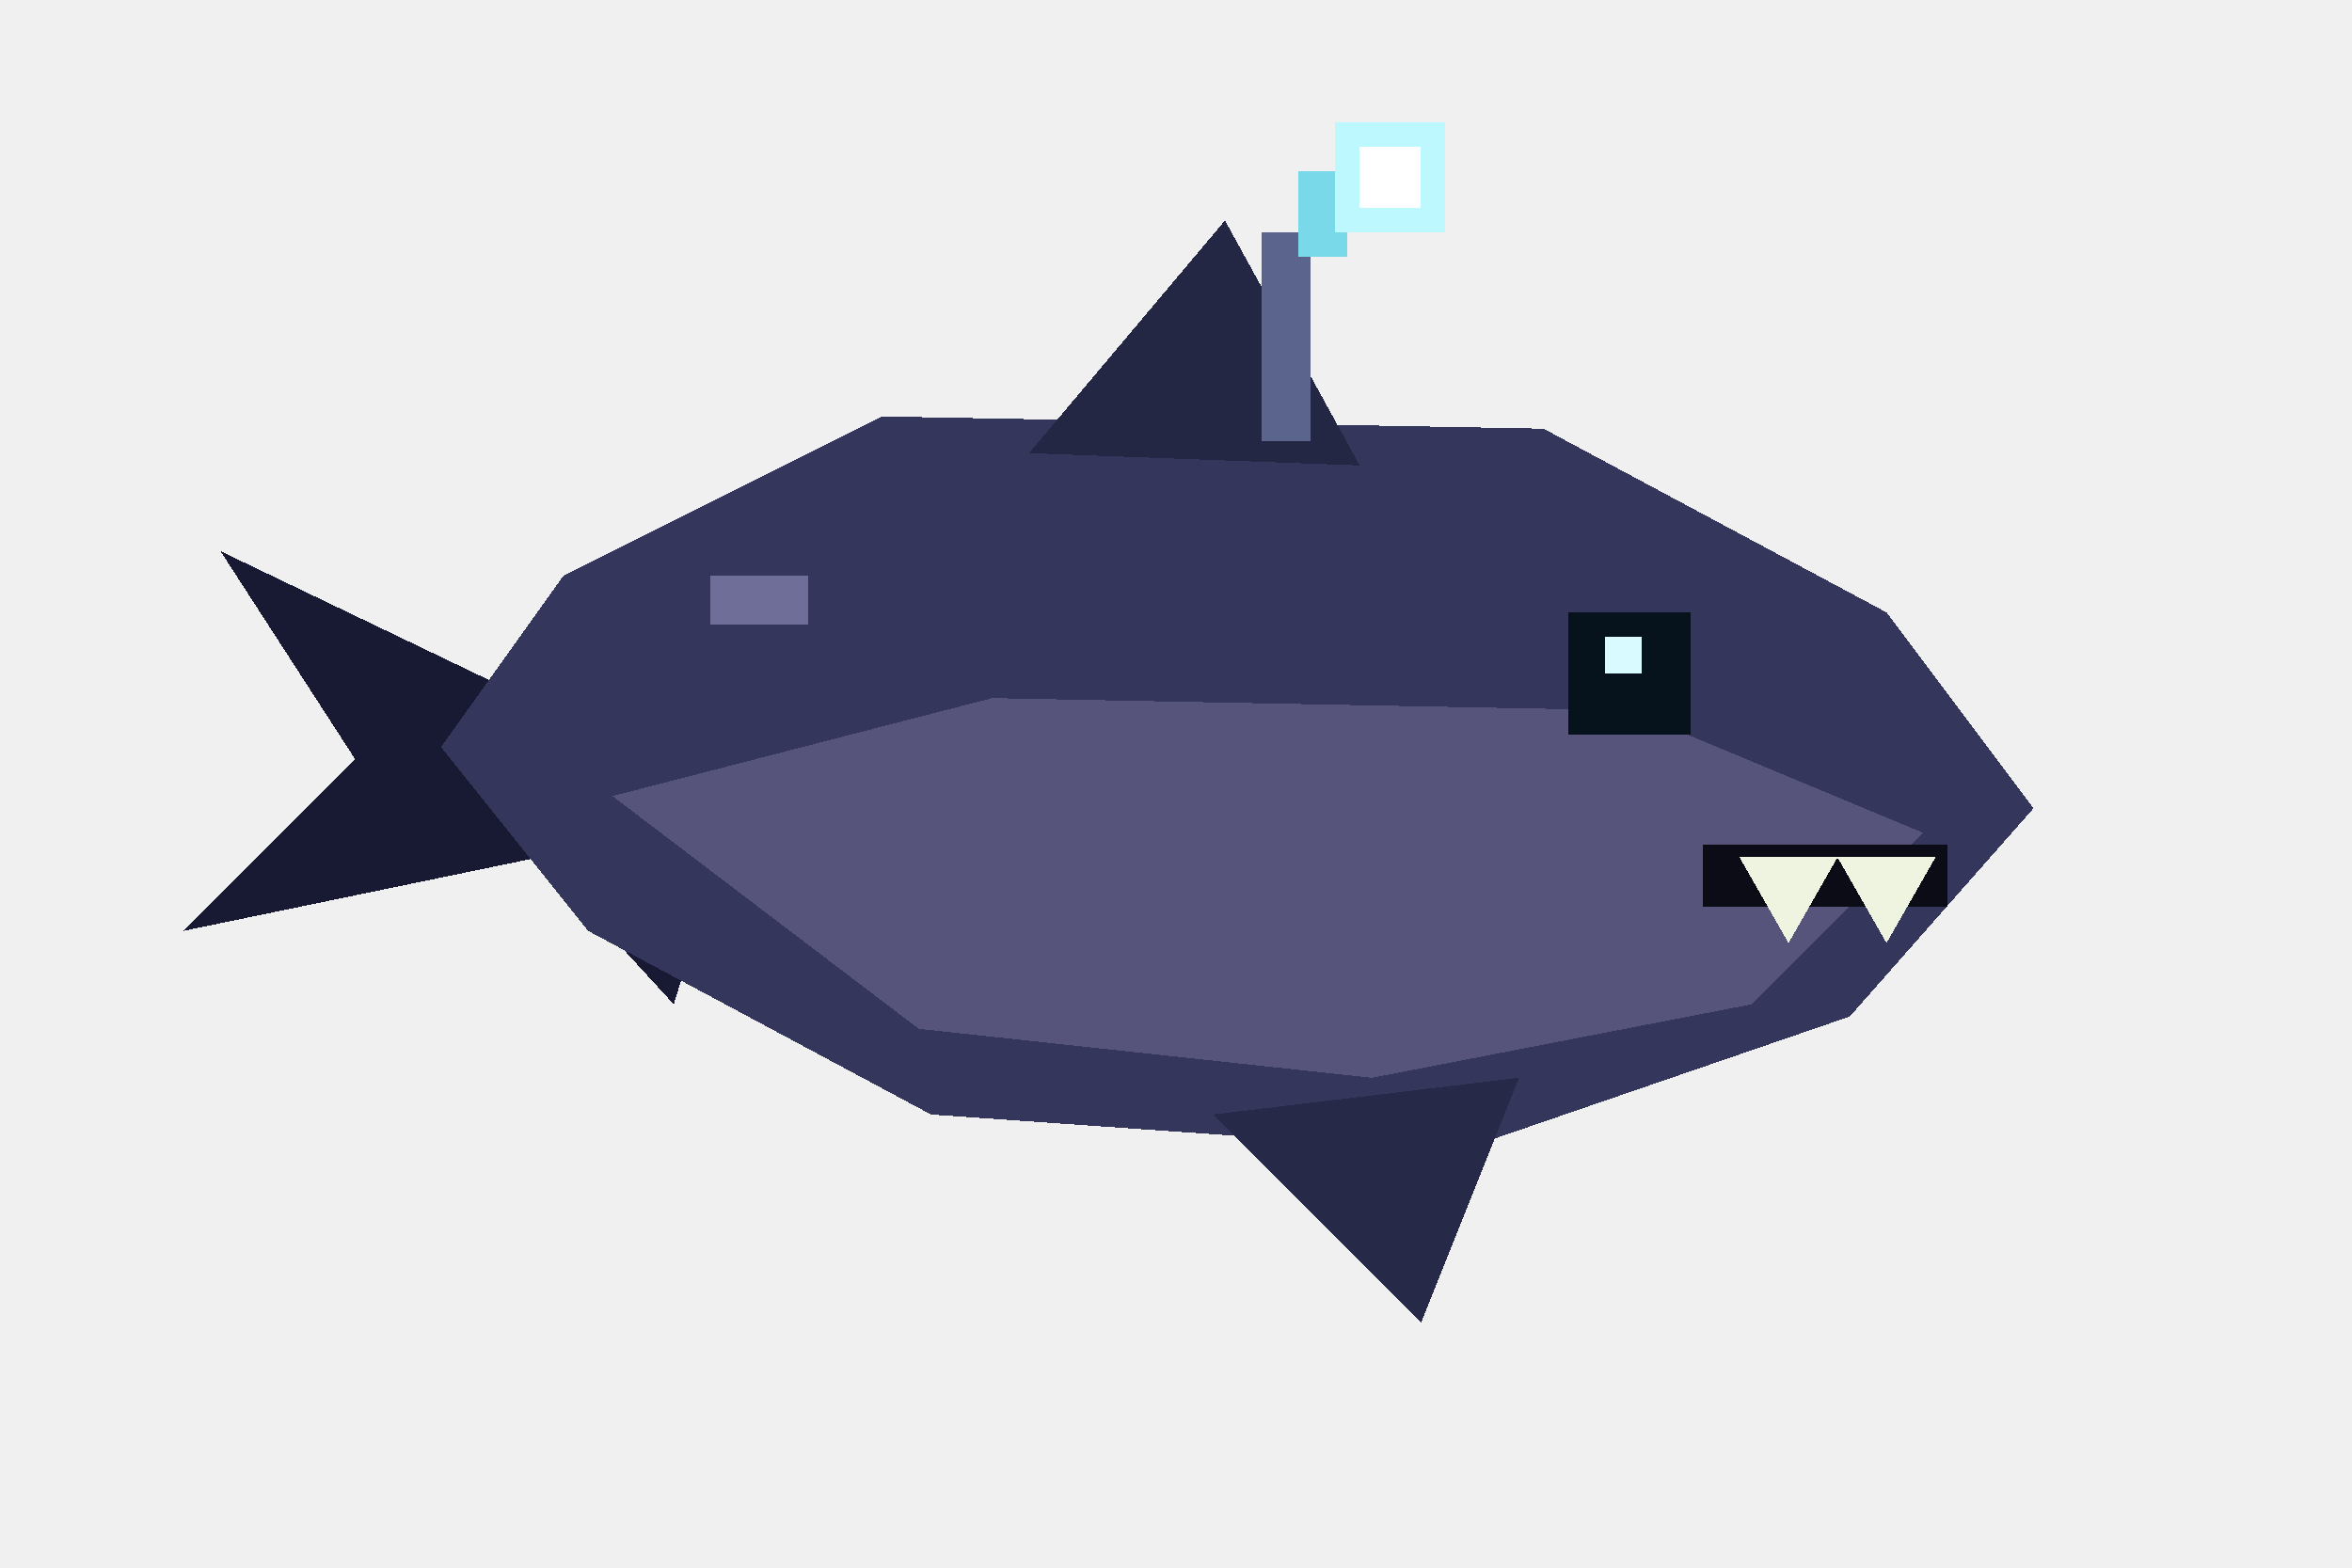
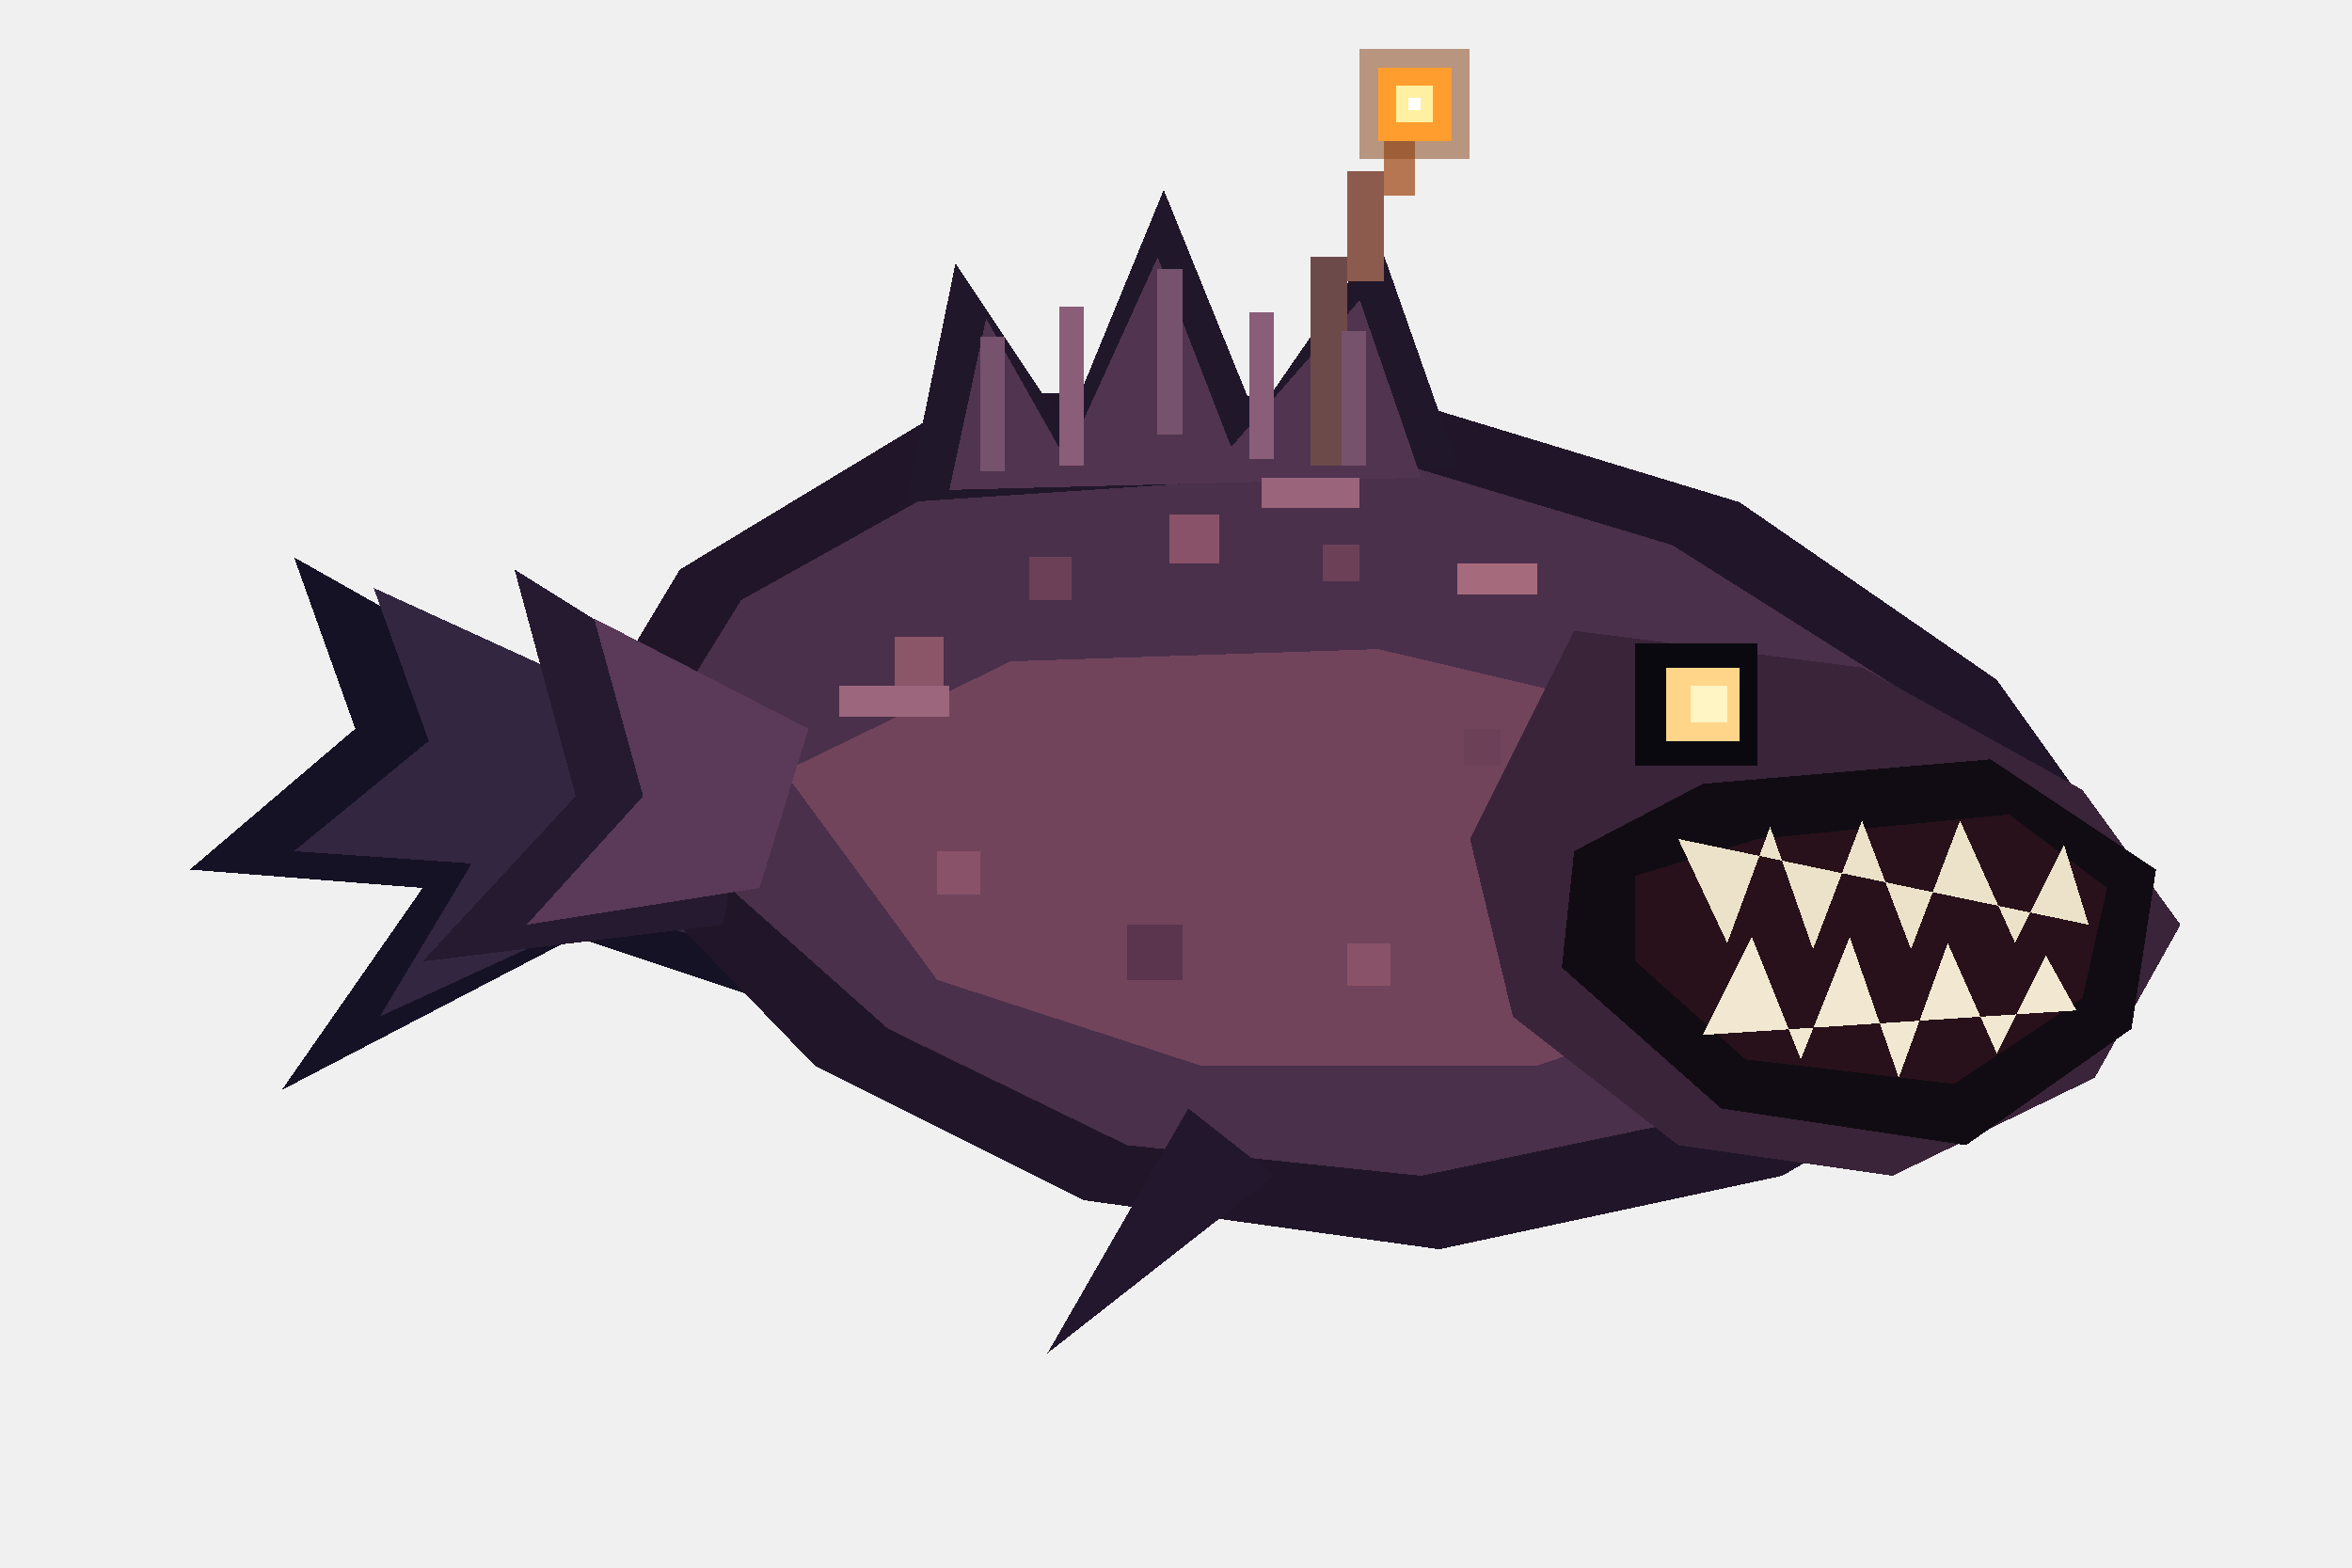
- <svg xmlns="http://www.w3.org/2000/svg" width="192" height="128" viewBox="0 0 192 128" shape-rendering="crispEdges">
+ <svg xmlns="http://www.w3.org/2000/svg" width="384" height="256" viewBox="0 0 384 256" shape-rendering="crispEdges">
  <g>
-     <polygon points="43,57 18,45 29,62 15,76 44,70 55,82 59,69" fill="#171a32" />
-     <polygon points="46,47 72,34 126,35 154,50 166,66 151,83 119,94 76,91 48,76 36,61" fill="#34365c" />
-     <polygon points="50,65 81,57 133,58 157,68 143,82 112,88 75,84" fill="#57547b" />
-     <polygon points="84,37 100,18 111,38" fill="#242744" />
-     <polygon points="99,91 116,108 124,88" fill="#262a48" />
-     <rect x="128" y="50" width="10" height="10" fill="#07131c" />
-     <rect x="131" y="52" width="3" height="3" fill="#d9fbff" />
-     <rect x="139" y="69" width="20" height="5" fill="#0b0c16" />
-     <polygon points="142,70 146,77 150,70 154,77 158,70" fill="#eef4df" />
-     <rect x="103" y="19" width="4" height="17" fill="#5a648d" />
-     <rect x="106" y="14" width="4" height="7" fill="#7ad9e8" />
-     <rect x="109" y="10" width="9" height="9" fill="#bdf8ff" />
-     <rect x="111" y="12" width="5" height="5" fill="#ffffff" />
-     <rect x="58" y="47" width="8" height="4" fill="#6f6e99" />
+     <polygon points="94,117 48,91 58,119 31,142 69,145 46,178 94,153 124,163 132,139" fill="#151225" />
+     <polygon points="96,112 61,96 70,121 48,139 77,141 62,166 99,149 126,156 132,137" fill="#322640" />
+     <polygon points="111,93 159,64 228,65 284,82 326,111 346,139 329,170 291,192 235,204 177,196 133,174 105,145 96,118" fill="#211629" />
+     <polygon points="121,98 164,74 223,74 273,89 311,113 330,139 314,163 280,182 232,192 184,187 145,168 118,144 108,119" fill="#4a304b" />
+     <polygon points="128,126 165,108 225,106 276,118 310,139 292,160 251,174 196,174 153,160" fill="#71445c" />
+     <polygon points="148,82 156,43 174,70 190,31 205,68 225,39 238,76" fill="#21172b" />
+     <polygon points="155,80 161,52 174,75 189,42 201,73 222,49 232,78" fill="#513550" />
+     <polygon points="124,118 84,93 94,130 69,157 118,151" fill="#261a31" />
+     <polygon points="132,119 97,101 105,130 86,151 124,145" fill="#5a3a58" />
+     <polygon points="194,181 171,221 208,192" fill="#23172d" />
+     <polygon points="257,103 304,109 340,129 356,151 342,176 309,192 274,187 247,166 240,137" fill="#3a2439" />
+     <polygon points="278,128 325,124 352,142 348,168 321,187 281,181 255,158 257,139" fill="#110c13" />
+     <polygon points="287,137 328,133 344,145 340,163 319,177 285,173 267,157 267,143" fill="#28111a" />
+     <polygon points="274,137 282,154 289,135 296,155 304,134 312,155 320,134 329,154 337,138 341,151" fill="#ece2c9" />
+     <polygon points="278,169 286,153 294,173 302,153 310,176 318,154 326,172 334,156 339,165" fill="#f2e8d1" />
+     <rect x="267" y="105" width="20" height="20" fill="#0a0910" />
+     <rect x="272" y="109" width="12" height="12" fill="#ffd58a" />
+     <rect x="276" y="112" width="6" height="6" fill="#fff4c4" />
+     <rect x="214" y="42" width="6" height="34" fill="#6d4a4a" />
+     <rect x="220" y="28" width="6" height="18" fill="#8d5b4d" />
+     <rect x="226" y="19" width="5" height="13" fill="#b67652" />
+     <rect x="222" y="8" width="18" height="18" fill="#8a4a21" opacity="0.55" />
+     <rect x="225" y="11" width="12" height="12" fill="#ff9d2e" />
+     <rect x="228" y="14" width="6" height="6" fill="#fff0a2" />
+     <rect x="230" y="16" width="2" height="2" fill="#ffffff" />
+     <rect x="146" y="104" width="8" height="8" fill="#8b5667" />
+     <rect x="168" y="91" width="7" height="7" fill="#6c4158" />
+     <rect x="191" y="84" width="8" height="8" fill="#8a5268" />
+     <rect x="216" y="89" width="6" height="6" fill="#6c4158" />
+     <rect x="153" y="139" width="7" height="7" fill="#8a5268" />
+     <rect x="184" y="151" width="9" height="9" fill="#5b344d" />
+     <rect x="220" y="154" width="7" height="7" fill="#8a5268" />
+     <rect x="239" y="119" width="6" height="6" fill="#6c4158" />
+     <rect x="160" y="55" width="4" height="22" fill="#77526d" />
+     <rect x="173" y="50" width="4" height="26" fill="#8a5d79" />
+     <rect x="189" y="44" width="4" height="27" fill="#77526d" />
+     <rect x="204" y="51" width="4" height="24" fill="#8a5d79" />
+     <rect x="219" y="54" width="4" height="22" fill="#77526d" />
+     <rect x="137" y="112" width="18" height="5" fill="#9c667d" />
+     <rect x="206" y="78" width="16" height="5" fill="#9a647b" />
+     <rect x="238" y="92" width="13" height="5" fill="#a56b7d" />
  </g>
</svg>
